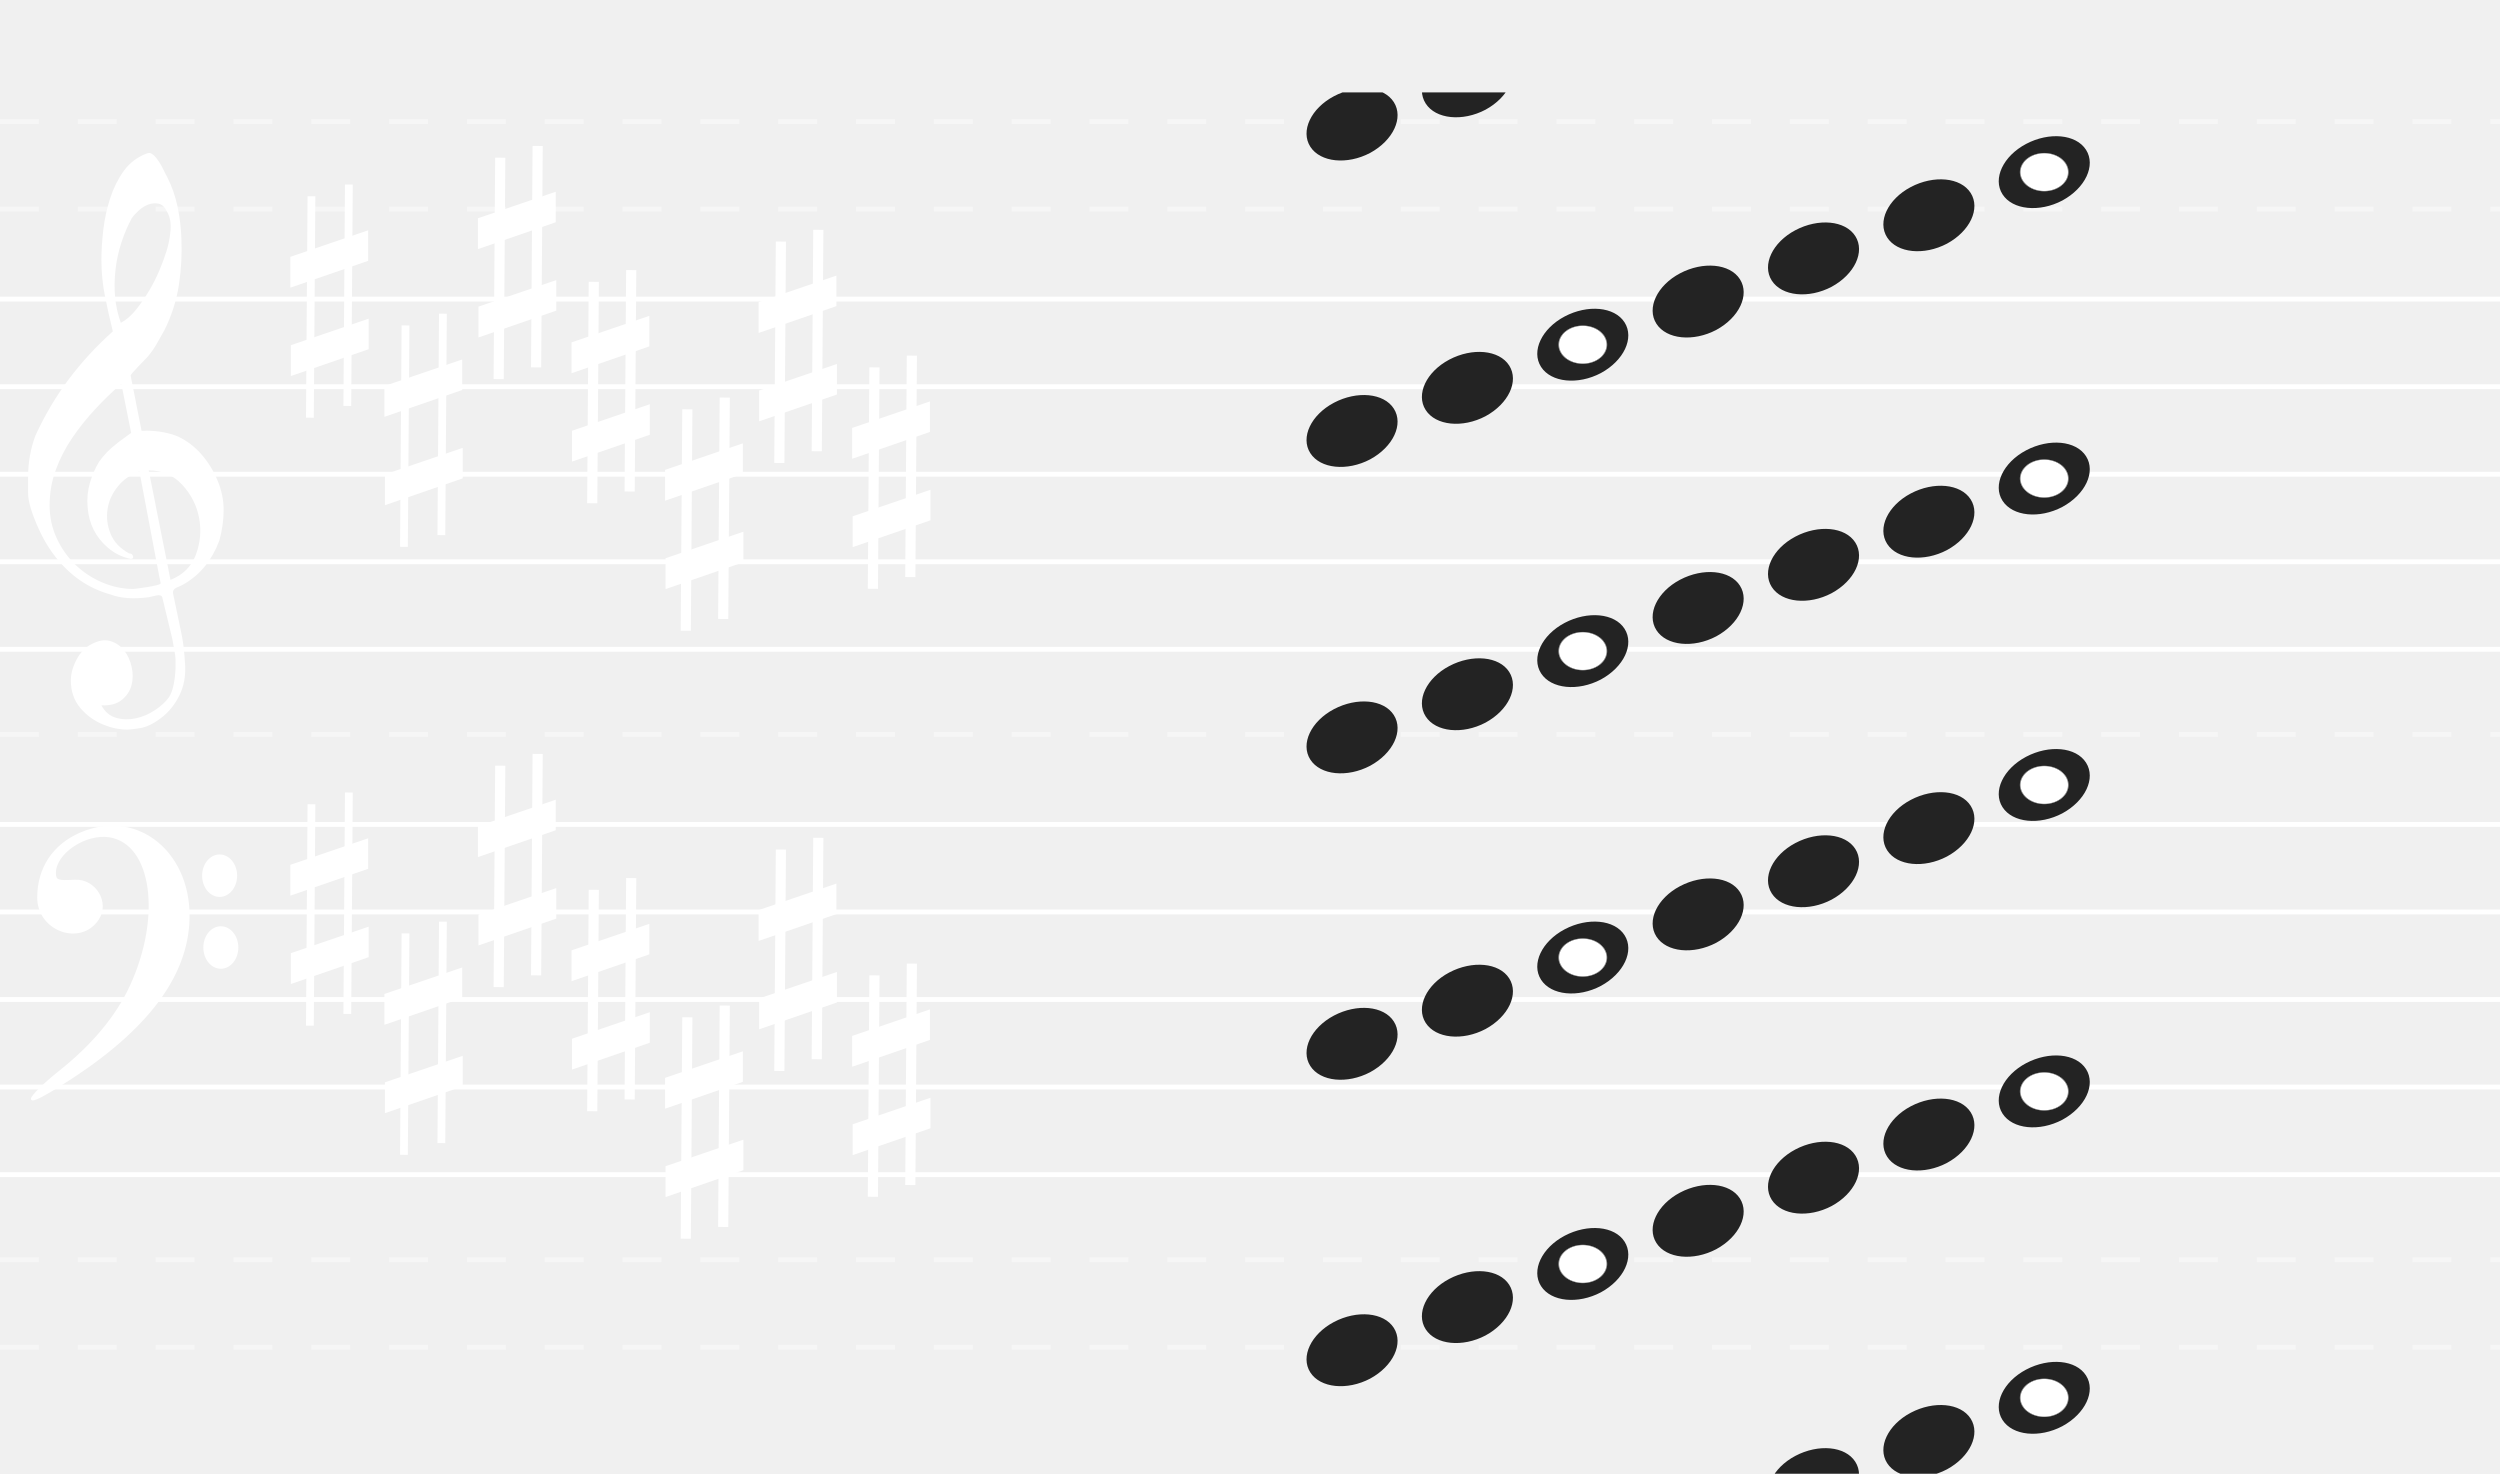
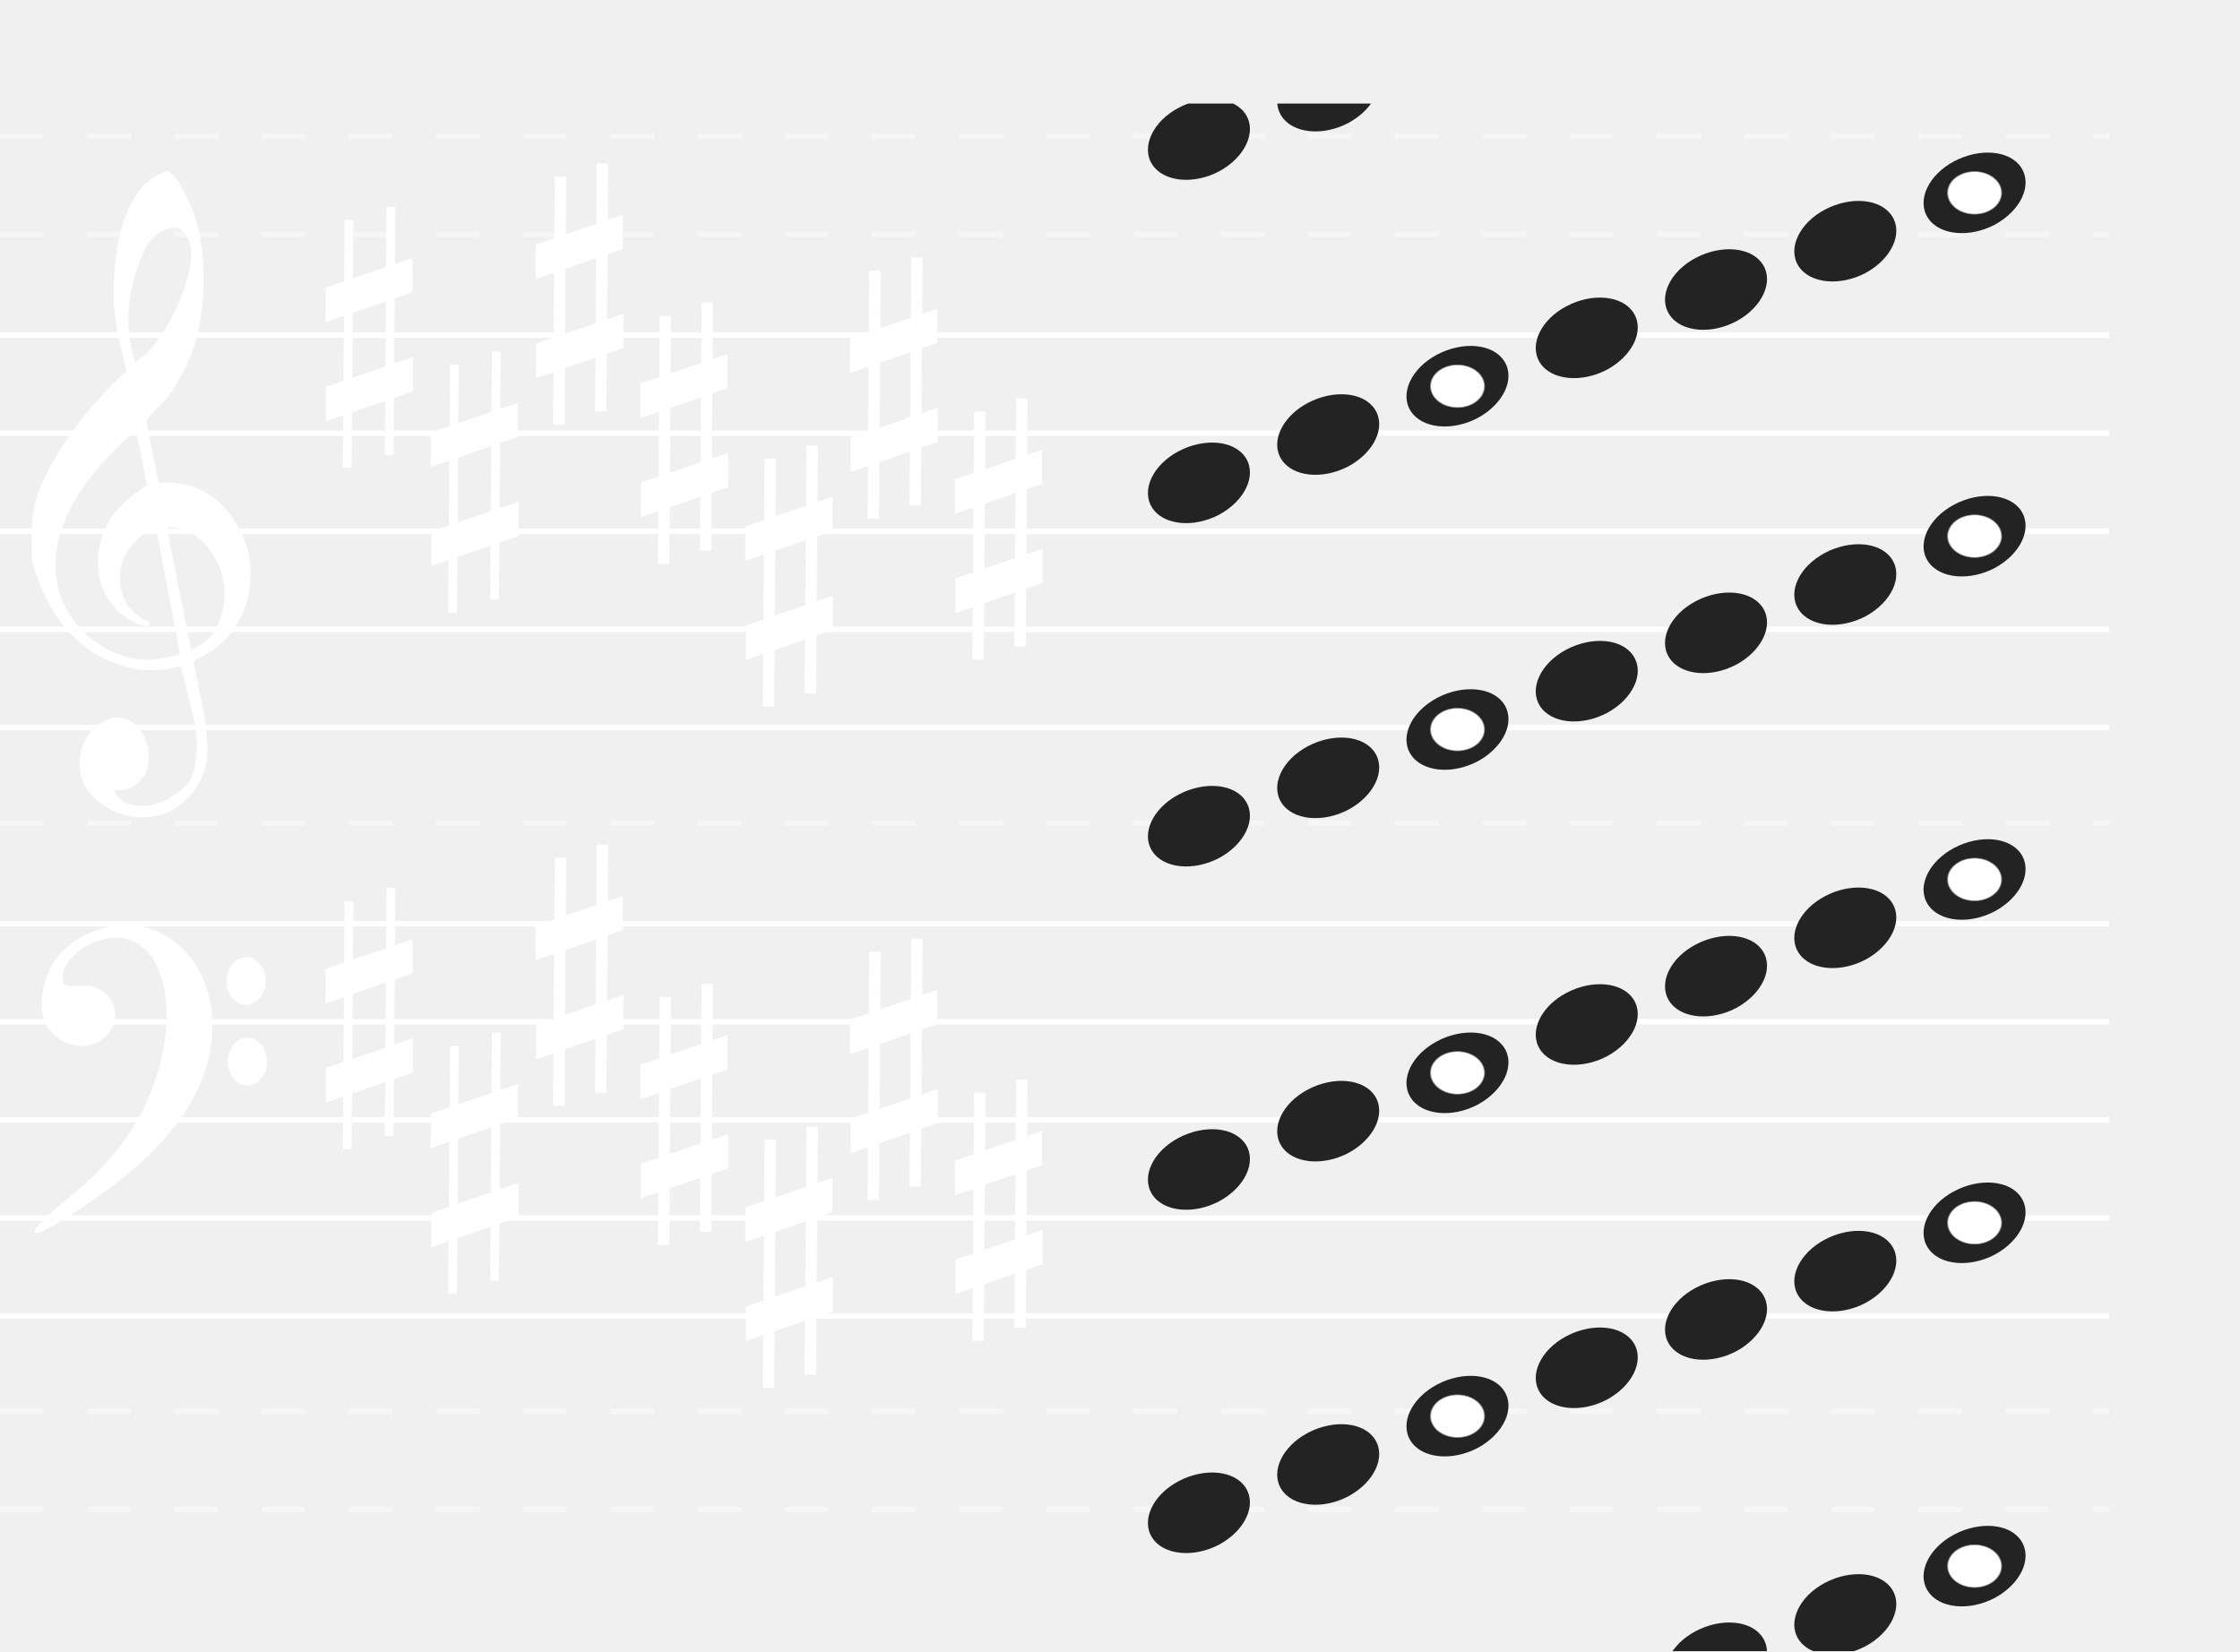
- <svg xmlns="http://www.w3.org/2000/svg" width="514" height="303" viewBox="0 0 514 303" fill="none">
-   <line y1="25" x2="514" y2="25" stroke="white" stroke-opacity="0.4" stroke-dasharray="8 8" />
-   <line y1="43" x2="514" y2="43" stroke="white" stroke-opacity="0.4" stroke-dasharray="8 8" />
-   <path d="M0 61.5H514" stroke="white" />
-   <path d="M0 79.5H514" stroke="white" />
-   <path d="M0 97.5H514" stroke="white" />
-   <path d="M0 115.5H514" stroke="white" />
-   <path d="M0 133.5H514" stroke="white" />
-   <line x1="4.2447e-08" y1="151" x2="514" y2="151" stroke="white" stroke-opacity="0.4" stroke-dasharray="8 8" />
-   <path d="M0 169.5H514" stroke="white" />
-   <path d="M0 187.5H514" stroke="white" />
-   <path d="M0 205.5H514" stroke="white" />
-   <path d="M0 223.5H514" stroke="white" />
-   <path d="M0 241.5H514" stroke="white" />
-   <line x1="4.2447e-08" y1="259" x2="514" y2="259" stroke="white" stroke-opacity="0.4" stroke-dasharray="8 8" />
-   <line x1="4.2447e-08" y1="277" x2="514" y2="277" stroke="white" stroke-opacity="0.4" stroke-dasharray="8 8" />
+ <svg xmlns="http://www.w3.org/2000/svg" width="411" height="303" viewBox="0 0 411 303" fill="none">
+   <line y1="25" x2="387" y2="25" stroke="white" stroke-opacity="0.4" stroke-dasharray="8 8" />
+   <line y1="43" x2="387" y2="43" stroke="white" stroke-opacity="0.4" stroke-dasharray="8 8" />
+   <path d="M0 61.5H387" stroke="white" />
+   <path d="M0 79.5H387" stroke="white" />
+   <path d="M0 97.5H387" stroke="white" />
+   <path d="M0 115.5H387" stroke="white" />
+   <path d="M0 133.5H387" stroke="white" />
+   <line x1="4.2447e-08" y1="151" x2="387" y2="151" stroke="white" stroke-opacity="0.4" stroke-dasharray="8 8" />
+   <path d="M0 169.5H387" stroke="white" />
+   <path d="M0 187.5H387" stroke="white" />
+   <path d="M0 205.5H387" stroke="white" />
+   <path d="M0 223.5H387" stroke="white" />
+   <path d="M0 241.5H387" stroke="white" />
+   <line x1="4.2447e-08" y1="259" x2="387" y2="259" stroke="white" stroke-opacity="0.4" stroke-dasharray="8 8" />
+   <line x1="4.2447e-08" y1="277" x2="387" y2="277" stroke="white" stroke-opacity="0.4" stroke-dasharray="8 8" />
  <path d="M28.663 96.938C26.878 97.542 25.403 98.562 24.238 99.999C23.073 101.435 22.363 103.004 22.108 104.705C21.853 106.406 22.062 108.088 22.736 109.751C23.41 111.414 24.675 112.756 26.532 113.777C26.969 113.777 27.242 113.966 27.352 114.344C27.461 114.721 27.297 114.91 26.86 114.91C25.076 114.533 23.51 113.758 22.162 112.586C19.649 110.431 18.266 107.654 18.011 104.252C17.865 102.551 18.02 100.907 18.475 99.319C18.93 97.731 19.558 96.276 20.36 94.953C21.343 93.555 22.508 92.345 23.856 91.325C23.928 91.249 24.138 91.079 24.484 90.814C24.83 90.55 25.167 90.304 25.494 90.077C25.822 89.851 26.314 89.491 26.969 89L24.948 78.908C23.164 80.457 21.398 82.168 19.65 84.038C17.901 85.91 16.317 87.885 14.897 89.964C13.477 92.043 12.339 94.245 11.483 96.569C10.627 98.894 10.199 101.341 10.199 103.912C10.199 106.293 10.682 108.532 11.647 110.63C12.612 112.728 13.896 114.552 15.498 116.101C17.1 117.651 18.948 118.87 21.043 119.759C23.137 120.647 25.258 121.091 27.406 121.091C27.48 121.091 27.816 121.053 28.417 120.977C29.018 120.902 29.655 120.808 30.329 120.694C31.003 120.581 31.622 120.458 32.186 120.325C32.75 120.193 33.033 120.051 33.033 119.9L32.705 118.313C31.285 110.866 29.937 103.741 28.663 96.938ZM30.575 96.711L35.054 119.22C37.64 118.199 39.387 116.451 40.298 113.975C41.209 111.5 41.417 108.986 40.926 106.435C40.434 103.883 39.278 101.624 37.457 99.659C35.637 97.693 33.342 96.711 30.575 96.711ZM24.839 66.378C25.968 65.772 27.015 64.866 27.98 63.656C28.945 62.447 29.837 61.152 30.657 59.772C31.476 58.393 32.186 56.985 32.787 55.548C33.388 54.112 33.87 52.808 34.234 51.636C34.635 50.389 34.908 48.99 35.054 47.441C35.2 45.891 34.963 44.587 34.344 43.528C33.907 42.584 33.334 42.036 32.623 41.884C31.913 41.733 31.203 41.789 30.493 42.054C29.783 42.319 29.109 42.744 28.471 43.33C27.834 43.916 27.37 44.435 27.079 44.889C26.277 46.363 25.576 48.007 24.976 49.822C24.375 51.636 23.965 53.517 23.747 55.464C23.528 57.41 23.501 59.281 23.665 61.077C23.828 62.872 24.22 64.639 24.839 66.378ZM23.2 68.135C22.581 65.641 22.035 63.193 21.561 60.792C21.088 58.393 20.851 55.926 20.851 53.394C20.851 51.542 20.979 49.51 21.234 47.299C21.489 45.088 21.953 42.933 22.627 40.835C23.3 38.737 24.229 36.857 25.413 35.194C26.596 33.53 28.171 32.321 30.138 31.565C30.32 31.49 30.502 31.452 30.684 31.452C30.939 31.452 31.239 31.603 31.585 31.905C31.931 32.208 32.295 32.652 32.678 33.238C33.06 33.824 33.397 34.428 33.688 35.052C33.979 35.675 34.198 36.101 34.344 36.328C35.327 38.256 36.046 40.306 36.502 42.479C36.957 44.653 37.221 46.817 37.294 48.971C37.439 52.222 37.266 55.435 36.775 58.61C36.283 61.785 35.291 64.885 33.797 67.908C33.288 68.816 32.769 69.732 32.241 70.658C31.713 71.585 31.085 72.482 30.356 73.351C30.211 73.503 29.947 73.777 29.564 74.173C29.181 74.57 28.79 74.977 28.389 75.392C27.989 75.808 27.634 76.196 27.324 76.554C27.015 76.914 26.86 77.131 26.86 77.207L29.099 88.546C29.114 88.621 30.22 88.546 30.22 88.546C32.357 88.574 34.619 88.933 36.584 89.737C38.477 90.644 40.107 91.891 41.473 93.479C42.838 95.067 43.93 96.853 44.75 98.837C45.569 100.821 45.979 102.834 45.979 104.875C45.979 106.916 45.687 108.995 45.105 111.112C43.612 115.119 41.227 118.086 37.949 120.013C37.585 120.24 37.066 120.496 36.392 120.779C35.719 121.062 35.455 121.507 35.6 122.111C36.474 126.23 37.066 129.063 37.376 130.616C37.685 132.168 37.913 134.172 38.058 136.626C38.204 138.973 37.812 141.083 36.884 142.972C35.955 144.868 34.708 146.407 33.142 147.595C31.576 148.789 30.147 149.483 28.854 149.698C27.561 149.906 26.678 150.006 26.205 150.006C24.566 150.006 22.963 149.684 21.398 149.04C19.467 148.289 17.847 147.137 16.536 145.584C15.225 144.031 14.569 142.142 14.569 139.917C14.569 138.515 14.961 137.077 15.744 135.603C16.527 134.129 17.556 133.07 18.83 132.433C20.25 131.675 21.534 131.467 22.681 131.803C23.828 132.147 24.775 132.791 25.522 133.735C26.268 134.68 26.787 135.825 27.079 137.163C27.37 138.508 27.352 139.76 27.024 140.933C26.696 142.107 26.032 143.101 25.03 143.91C24.029 144.725 22.636 145.09 20.851 145.019C21.58 146.378 22.599 147.237 23.91 147.595C25.221 147.959 26.569 147.981 27.952 147.68C29.337 147.38 30.638 146.822 31.858 146.006C33.078 145.198 34.035 144.318 34.726 143.373C35.163 142.693 35.491 141.806 35.71 140.711C35.928 139.61 36.056 138.472 36.092 137.277C36.128 136.089 36.092 135.159 35.983 134.501C35.873 133.835 35.691 132.805 35.436 131.41C34.344 126.838 33.652 123.961 33.36 122.788C33.215 122.414 32.823 122.291 32.186 122.423C31.549 122.556 31.012 122.679 30.575 122.788C27.443 123.21 24.821 123.017 22.709 122.225C19.431 121.318 16.545 119.701 14.05 117.377C11.556 115.053 9.553 112.237 8.042 108.929C6.53 105.622 5.775 103.108 5.775 101.388C5.775 99.669 5.775 98.582 5.775 98.128C5.775 95.067 6.285 92.194 7.304 89.51C9.234 85.314 11.52 81.459 14.16 77.944C16.8 74.429 19.813 71.159 23.2 68.135Z" fill="white" />
  <path d="M49.003 194.808C49.003 197.22 47.391 199.175 45.404 199.175C43.416 199.175 41.805 197.22 41.805 194.808C41.805 192.396 43.416 190.441 45.404 190.441C47.391 190.441 49.003 192.396 49.003 194.808ZM48.754 180.042C48.754 182.454 47.143 184.409 45.155 184.409C43.168 184.409 41.556 182.454 41.556 180.042C41.556 177.63 43.168 175.675 45.155 175.675C47.143 175.675 48.754 177.63 48.754 180.042ZM6.368 225.885C6.368 225.261 8.96 222.695 12.128 220.182C18.939 214.778 23.857 208.867 26.718 202.646C33.279 188.379 31.2 173.504 22.457 172.146C17.621 171.394 11.498 175.482 11.498 179.461C11.498 180.938 11.824 181.057 15.369 180.873C19.707 180.649 22.642 185.54 20.295 189.082C16.585 194.678 7.651 191.463 7.651 184.532C7.651 178.458 10.842 173.623 16.459 171.189C28.479 165.98 39.92 175.583 38.918 190.04C38.097 201.89 29.19 212.956 11.899 223.611C7.797 226.139 6.368 226.726 6.368 225.885Z" fill="white" />
  <path fill-rule="evenodd" clip-rule="evenodd" d="M62.912 85.871L63.233 40.346L64.835 40.359L64.515 85.884L62.912 85.871Z" fill="white" />
  <path d="M59.799 70.975L75.796 65.523L75.796 71.793L59.799 77.311L59.799 70.975Z" fill="white" />
  <path fill-rule="evenodd" clip-rule="evenodd" d="M70.606 83.457L70.926 37.932L72.529 37.945L72.208 83.47L70.606 83.457Z" fill="white" />
  <path d="M59.696 52.806L75.693 47.354L75.693 53.624L59.696 59.142L59.696 52.806Z" fill="white" />
  <path fill-rule="evenodd" clip-rule="evenodd" d="M82.249 112.427L82.57 66.902L84.173 66.915L83.852 112.44L82.249 112.427Z" fill="white" />
  <path d="M79.136 97.531L95.133 92.079L95.133 98.349L79.136 103.867L79.136 97.531Z" fill="white" />
  <path fill-rule="evenodd" clip-rule="evenodd" d="M89.943 110.013L90.264 64.489L91.867 64.502L91.546 110.026L89.943 110.013Z" fill="white" />
  <path d="M79.033 79.362L95.03 73.91L95.03 80.18L79.033 85.698L79.033 79.362Z" fill="white" />
  <path fill-rule="evenodd" clip-rule="evenodd" d="M101.484 77.939L101.805 32.414L103.894 32.431L103.573 77.956L101.484 77.939Z" fill="white" />
  <path d="M98.371 63.042L114.368 57.591L114.368 63.861L98.371 69.379L98.371 63.042Z" fill="white" />
  <path fill-rule="evenodd" clip-rule="evenodd" d="M109.178 75.525L109.498 30L111.588 30.017L111.267 75.542L109.178 75.525Z" fill="white" />
  <path d="M98.267 44.874L114.265 39.422L114.265 45.692L98.267 51.211L98.267 44.874Z" fill="white" />
  <path fill-rule="evenodd" clip-rule="evenodd" d="M120.718 103.46L121.039 57.936L123.128 57.953L122.807 103.477L120.718 103.46Z" fill="white" />
  <path d="M117.605 88.564L133.602 83.112L133.602 89.382L117.605 94.9L117.605 88.564Z" fill="white" />
  <path fill-rule="evenodd" clip-rule="evenodd" d="M128.412 101.046L128.732 55.522L130.821 55.539L130.501 101.063L128.412 101.046Z" fill="white" />
  <path d="M117.501 70.395L133.498 64.944L133.498 71.214L117.501 76.732L117.501 70.395Z" fill="white" />
  <path fill-rule="evenodd" clip-rule="evenodd" d="M139.952 129.671L140.272 84.146L142.362 84.163L142.041 129.688L139.952 129.671Z" fill="white" />
  <path d="M136.839 114.774L152.836 109.323L152.836 115.593L136.839 121.111L136.839 114.774Z" fill="white" />
  <path fill-rule="evenodd" clip-rule="evenodd" d="M147.646 127.256L147.966 81.732L150.056 81.749L149.735 127.274L147.646 127.256Z" fill="white" />
  <path d="M136.735 96.606L152.732 91.154L152.732 97.424L136.735 102.942L136.735 96.606Z" fill="white" />
  <path fill-rule="evenodd" clip-rule="evenodd" d="M159.186 95.183L159.507 49.658L161.596 49.675L161.276 95.2L159.186 95.183Z" fill="white" />
  <path d="M156.074 80.286L172.071 74.835L172.071 81.105L156.074 86.623L156.074 80.286Z" fill="white" />
  <path fill-rule="evenodd" clip-rule="evenodd" d="M166.88 92.769L167.201 47.244L169.29 47.261L168.969 92.786L166.88 92.769Z" fill="white" />
  <path d="M155.97 62.118L171.967 56.666L171.967 62.936L155.97 68.454L155.97 62.118Z" fill="white" />
  <path fill-rule="evenodd" clip-rule="evenodd" d="M178.42 121.049L178.741 75.524L180.83 75.541L180.51 121.066L178.42 121.049Z" fill="white" />
  <path d="M175.308 106.152L191.305 100.7L191.305 106.971L175.308 112.489L175.308 106.152Z" fill="white" />
  <path fill-rule="evenodd" clip-rule="evenodd" d="M186.114 118.635L186.435 73.11L188.524 73.127L188.203 118.652L186.114 118.635Z" fill="white" />
  <path d="M175.204 87.984L191.201 82.532L191.201 88.802L175.204 94.32L175.204 87.984Z" fill="white" />
  <path fill-rule="evenodd" clip-rule="evenodd" d="M62.912 210.871L63.233 165.346L64.835 165.359L64.515 210.884L62.912 210.871Z" fill="white" />
  <path d="M59.799 195.975L75.796 190.523L75.796 196.793L59.799 202.311L59.799 195.975Z" fill="white" />
  <path fill-rule="evenodd" clip-rule="evenodd" d="M70.606 208.457L70.926 162.932L72.529 162.945L72.208 208.47L70.606 208.457Z" fill="white" />
  <path d="M59.696 177.806L75.693 172.354L75.693 178.624L59.696 184.142L59.696 177.806Z" fill="white" />
  <path fill-rule="evenodd" clip-rule="evenodd" d="M82.249 237.427L82.57 191.902L84.173 191.915L83.852 237.44L82.249 237.427Z" fill="white" />
  <path d="M79.136 222.531L95.133 217.079L95.133 223.349L79.136 228.867L79.136 222.531Z" fill="white" />
  <path fill-rule="evenodd" clip-rule="evenodd" d="M89.943 235.013L90.264 189.489L91.867 189.502L91.546 235.026L89.943 235.013Z" fill="white" />
  <path d="M79.033 204.362L95.03 198.91L95.03 205.18L79.033 210.699L79.033 204.362Z" fill="white" />
  <path fill-rule="evenodd" clip-rule="evenodd" d="M101.484 202.939L101.805 157.414L103.894 157.431L103.573 202.956L101.484 202.939Z" fill="white" />
  <path d="M98.371 188.042L114.368 182.591L114.368 188.861L98.371 194.379L98.371 188.042Z" fill="white" />
  <path fill-rule="evenodd" clip-rule="evenodd" d="M109.178 200.525L109.498 155L111.588 155.017L111.267 200.542L109.178 200.525Z" fill="white" />
  <path d="M98.267 169.874L114.265 164.422L114.265 170.692L98.267 176.21L98.267 169.874Z" fill="white" />
  <path fill-rule="evenodd" clip-rule="evenodd" d="M120.718 228.46L121.039 182.936L123.128 182.953L122.807 228.477L120.718 228.46Z" fill="white" />
  <path d="M117.605 213.564L133.602 208.112L133.602 214.382L117.605 219.9L117.605 213.564Z" fill="white" />
  <path fill-rule="evenodd" clip-rule="evenodd" d="M128.412 226.046L128.732 180.522L130.821 180.539L130.501 226.063L128.412 226.046Z" fill="white" />
  <path d="M117.501 195.396L133.498 189.944L133.498 196.214L117.501 201.732L117.501 195.396Z" fill="white" />
  <path fill-rule="evenodd" clip-rule="evenodd" d="M139.952 254.671L140.272 209.146L142.362 209.163L142.041 254.688L139.952 254.671Z" fill="white" />
  <path d="M136.839 239.774L152.836 234.323L152.836 240.593L136.839 246.111L136.839 239.774Z" fill="white" />
  <path fill-rule="evenodd" clip-rule="evenodd" d="M147.646 252.256L147.966 206.732L150.056 206.749L149.735 252.274L147.646 252.256Z" fill="white" />
  <path d="M136.735 221.606L152.732 216.154L152.732 222.424L136.735 227.942L136.735 221.606Z" fill="white" />
  <path fill-rule="evenodd" clip-rule="evenodd" d="M159.186 220.183L159.507 174.658L161.596 174.675L161.276 220.2L159.186 220.183Z" fill="white" />
  <path d="M156.074 205.286L172.071 199.834L172.071 206.105L156.074 211.623L156.074 205.286Z" fill="white" />
  <path fill-rule="evenodd" clip-rule="evenodd" d="M166.88 217.769L167.201 172.244L169.29 172.261L168.969 217.786L166.88 217.769Z" fill="white" />
  <path d="M155.97 187.118L171.967 181.666L171.967 187.936L155.97 193.454L155.97 187.118Z" fill="white" />
  <path fill-rule="evenodd" clip-rule="evenodd" d="M178.42 246.049L178.741 200.524L180.83 200.541L180.51 246.066L178.42 246.049Z" fill="white" />
  <path d="M175.308 231.152L191.305 225.7L191.305 231.971L175.308 237.489L175.308 231.152Z" fill="white" />
  <path fill-rule="evenodd" clip-rule="evenodd" d="M186.114 243.635L186.435 198.11L188.524 198.127L188.203 243.652L186.114 243.635Z" fill="white" />
  <path d="M175.204 212.984L191.201 207.532L191.201 213.802L175.204 219.32L175.204 212.984Z" fill="white" />
  <g clip-path="url(#clip0_25_10169)">
-     <path d="M269.396 30.158C267.333 26.923 269.544 22.274 274.26 19.78C278.977 17.287 284.504 17.759 286.568 20.993C288.631 24.228 286.42 28.878 281.704 31.438C276.987 33.932 271.46 33.392 269.396 30.158Z" fill="#232323" />
-     <path d="M293.116 21.273C291.052 18.039 293.263 13.389 297.98 10.896C302.696 8.402 308.223 8.874 310.287 12.109C312.35 15.343 310.14 19.993 305.423 22.554C300.706 25.047 295.179 24.508 293.116 21.273Z" fill="#232323" />
-     <path d="M269.396 93.162C267.333 89.933 269.544 85.292 274.26 82.802C278.977 80.313 284.504 80.784 286.568 84.013C288.631 87.243 286.42 91.884 281.704 94.441C276.987 96.93 271.46 96.392 269.396 93.162Z" fill="#232323" />
-     <path d="M293.116 84.293C291.052 81.064 293.263 76.422 297.98 73.933C302.696 71.444 308.223 71.915 310.287 75.144C312.35 78.373 310.14 83.015 305.423 85.571C300.706 88.061 295.179 87.522 293.116 84.293Z" fill="#232323" />
-     <path d="M316.835 75.424C314.772 72.194 316.983 67.553 321.699 65.063C326.416 62.574 331.943 63.045 334.006 66.274C336.07 69.504 333.859 74.145 329.142 76.702C324.426 79.191 318.899 78.653 316.835 75.424Z" fill="url(#paint0_radial_25_10169)" />
-     <path d="M340.555 66.554C338.491 63.325 340.702 58.683 345.419 56.194C350.135 53.705 355.662 54.176 357.726 57.405C359.789 60.634 357.579 65.276 352.862 67.832C348.145 70.321 342.618 69.783 340.555 66.554Z" fill="#232323" />
-     <path d="M364.274 57.684C362.211 54.455 364.421 49.813 369.138 47.324C373.855 44.835 379.382 45.306 381.445 48.535C383.509 51.764 381.298 56.406 376.581 58.962C371.865 61.452 366.338 60.913 364.274 57.684Z" fill="#232323" />
-     <path d="M387.994 48.815C385.93 45.586 388.141 40.944 392.858 38.455C397.574 35.966 403.101 36.437 405.165 39.666C407.228 42.895 405.018 47.537 400.301 50.093C395.584 52.582 390.057 52.044 387.994 48.815Z" fill="#232323" />
-     <path d="M411.713 39.945C409.65 36.716 411.86 32.074 416.577 29.585C421.294 27.096 426.821 27.567 428.884 30.796C430.948 34.025 428.737 38.667 424.02 41.223C419.304 43.713 413.777 43.174 411.713 39.945Z" fill="url(#paint1_radial_25_10169)" />
-     <path d="M269.396 156.163C267.333 152.933 269.544 148.292 274.26 145.802C278.977 143.313 284.504 143.784 286.568 147.013C288.631 150.242 286.42 154.884 281.704 157.441C276.987 159.93 271.46 159.392 269.396 156.163Z" fill="#232323" />
-     <path d="M293.116 147.293C291.052 144.064 293.263 139.422 297.98 136.933C302.696 134.444 308.223 134.915 310.287 138.144C312.35 141.373 310.14 146.015 305.423 148.571C300.706 151.06 295.179 150.522 293.116 147.293Z" fill="#232323" />
-     <path d="M316.835 138.424C314.772 135.194 316.983 130.553 321.699 128.063C326.416 125.574 331.943 126.045 334.006 129.274C336.07 132.503 333.859 137.145 329.142 139.702C324.426 142.191 318.899 141.653 316.835 138.424Z" fill="url(#paint2_radial_25_10169)" />
-     <path d="M340.555 129.554C338.491 126.325 340.702 121.683 345.419 119.194C350.135 116.705 355.662 117.176 357.726 120.405C359.789 123.634 357.579 128.276 352.862 130.832C348.145 133.321 342.618 132.783 340.555 129.554Z" fill="#232323" />
-     <path d="M364.274 120.684C362.211 117.455 364.421 112.813 369.138 110.324C373.855 107.835 379.382 108.306 381.445 111.535C383.509 114.764 381.298 119.406 376.581 121.962C371.865 124.452 366.338 123.913 364.274 120.684Z" fill="#232323" />
-     <path d="M387.994 111.815C385.93 108.586 388.141 103.944 392.858 101.455C397.574 98.966 403.101 99.437 405.165 102.666C407.228 105.895 405.018 110.537 400.301 113.093C395.584 115.582 390.057 115.044 387.994 111.815Z" fill="#232323" />
-     <path d="M411.713 102.945C409.65 99.716 411.86 95.074 416.577 92.585C421.294 90.096 426.821 90.567 428.884 93.796C430.948 97.025 428.737 101.667 424.02 104.223C419.304 106.713 413.777 106.174 411.713 102.945Z" fill="url(#paint3_radial_25_10169)" />
-     <path d="M269.396 219.163C267.333 215.933 269.544 211.292 274.26 208.802C278.977 206.313 284.504 206.784 286.568 210.013C288.631 213.242 286.42 217.884 281.704 220.441C276.987 222.93 271.46 222.392 269.396 219.163Z" fill="#232323" />
-     <path d="M293.116 210.293C291.052 207.064 293.263 202.422 297.98 199.933C302.696 197.444 308.223 197.915 310.287 201.144C312.35 204.373 310.14 209.015 305.423 211.571C300.706 214.06 295.179 213.522 293.116 210.293Z" fill="#232323" />
-     <path d="M316.835 201.424C314.772 198.194 316.983 193.553 321.699 191.063C326.416 188.574 331.943 189.045 334.006 192.274C336.07 195.503 333.859 200.145 329.142 202.702C324.426 205.191 318.899 204.653 316.835 201.424Z" fill="url(#paint4_radial_25_10169)" />
-     <path d="M340.555 192.554C338.491 189.325 340.702 184.683 345.419 182.194C350.135 179.705 355.662 180.176 357.726 183.405C359.789 186.634 357.579 191.276 352.862 193.832C348.145 196.321 342.618 195.783 340.555 192.554Z" fill="#232323" />
-     <path d="M364.274 183.684C362.211 180.455 364.421 175.813 369.138 173.324C373.855 170.835 379.382 171.306 381.445 174.535C383.509 177.764 381.298 182.406 376.581 184.962C371.865 187.452 366.338 186.913 364.274 183.684Z" fill="#232323" />
-     <path d="M387.994 174.815C385.93 171.586 388.141 166.944 392.858 164.455C397.574 161.966 403.101 162.437 405.165 165.666C407.228 168.895 405.018 173.537 400.301 176.093C395.584 178.582 390.057 178.044 387.994 174.815Z" fill="#232323" />
-     <path d="M411.713 165.945C409.65 162.716 411.86 158.074 416.577 155.585C421.294 153.096 426.821 153.567 428.884 156.796C430.948 160.025 428.737 164.667 424.02 167.223C419.304 169.713 413.777 169.174 411.713 165.945Z" fill="url(#paint5_radial_25_10169)" />
-     <path d="M269.396 282.163C267.333 278.933 269.544 274.292 274.26 271.802C278.977 269.313 284.504 269.784 286.568 273.013C288.631 276.242 286.42 280.884 281.704 283.441C276.987 285.93 271.46 285.392 269.396 282.163Z" fill="#232323" />
-     <path d="M293.116 273.293C291.052 270.064 293.263 265.422 297.98 262.933C302.696 260.444 308.223 260.915 310.287 264.144C312.35 267.373 310.14 272.015 305.423 274.571C300.706 277.06 295.179 276.522 293.116 273.293Z" fill="#232323" />
-     <path d="M316.835 264.424C314.772 261.194 316.983 256.553 321.699 254.063C326.416 251.574 331.943 252.045 334.006 255.274C336.07 258.503 333.859 263.145 329.142 265.702C324.426 268.191 318.899 267.653 316.835 264.424Z" fill="url(#paint6_radial_25_10169)" />
-     <path d="M340.555 255.554C338.491 252.325 340.702 247.683 345.419 245.194C350.135 242.705 355.662 243.176 357.726 246.405C359.789 249.634 357.579 254.276 352.862 256.832C348.145 259.321 342.618 258.783 340.555 255.554Z" fill="#232323" />
-     <path d="M364.274 246.684C362.211 243.455 364.421 238.813 369.138 236.324C373.855 233.835 379.382 234.306 381.445 237.535C383.509 240.764 381.298 245.406 376.581 247.962C371.865 250.452 366.338 249.913 364.274 246.684Z" fill="#232323" />
-     <path d="M387.994 237.815C385.93 234.586 388.141 229.944 392.858 227.455C397.574 224.966 403.101 225.437 405.165 228.666C407.228 231.895 405.018 236.537 400.301 239.093C395.584 241.582 390.057 241.044 387.994 237.815Z" fill="#232323" />
-     <path d="M411.713 228.945C409.65 225.716 411.86 221.074 416.577 218.585C421.294 216.096 426.821 216.567 428.884 219.796C430.948 223.025 428.737 227.667 424.02 230.223C419.304 232.713 413.777 232.174 411.713 228.945Z" fill="url(#paint7_radial_25_10169)" />
-     <path d="M364.274 309.684C362.211 306.455 364.421 301.813 369.138 299.324C373.855 296.835 379.382 297.306 381.445 300.535C383.509 303.764 381.298 308.406 376.581 310.962C371.865 313.452 366.338 312.913 364.274 309.684Z" fill="#232323" />
-     <path d="M387.994 300.815C385.93 297.586 388.141 292.944 392.858 290.455C397.574 287.966 403.101 288.437 405.165 291.666C407.228 294.895 405.018 299.537 400.301 302.093C395.584 304.582 390.057 304.044 387.994 300.815Z" fill="#232323" />
-     <path d="M411.713 291.945C409.65 288.716 411.86 284.074 416.577 281.585C421.294 279.096 426.821 279.567 428.884 282.796C430.948 286.025 428.737 290.667 424.02 293.223C419.304 295.713 413.777 295.174 411.713 291.945Z" fill="url(#paint8_radial_25_10169)" />
+     <path d="M211.396 30.158C209.333 26.923 211.544 22.274 216.26 19.78C220.977 17.287 226.504 17.759 228.568 20.993C230.631 24.228 228.42 28.878 223.704 31.438C218.987 33.932 213.46 33.392 211.396 30.158Z" fill="#232323" />
+     <path d="M235.116 21.273C233.052 18.039 235.263 13.389 239.98 10.896C244.696 8.402 250.223 8.874 252.287 12.109C254.35 15.343 252.14 19.993 247.423 22.554C242.706 25.047 237.179 24.508 235.116 21.273Z" fill="#232323" />
+     <path d="M211.396 93.162C209.333 89.933 211.544 85.292 216.26 82.802C220.977 80.313 226.504 80.784 228.568 84.013C230.631 87.243 228.42 91.884 223.704 94.441C218.987 96.93 213.46 96.392 211.396 93.162Z" fill="#232323" />
+     <path d="M235.116 84.293C233.052 81.064 235.263 76.422 239.98 73.933C244.696 71.444 250.223 71.915 252.287 75.144C254.35 78.373 252.14 83.015 247.423 85.571C242.706 88.061 237.179 87.522 235.116 84.293Z" fill="#232323" />
+     <path d="M258.835 75.424C256.772 72.194 258.983 67.553 263.699 65.063C268.416 62.574 273.943 63.045 276.006 66.274C278.07 69.504 275.859 74.145 271.142 76.702C266.426 79.191 260.899 78.653 258.835 75.424Z" fill="url(#paint0_radial_25_10169)" />
+     <path d="M282.555 66.554C280.491 63.325 282.702 58.683 287.419 56.194C292.135 53.705 297.662 54.176 299.726 57.405C301.789 60.634 299.579 65.276 294.862 67.832C290.145 70.321 284.618 69.783 282.555 66.554Z" fill="#232323" />
+     <path d="M306.274 57.684C304.211 54.455 306.421 49.813 311.138 47.324C315.855 44.835 321.382 45.306 323.445 48.535C325.509 51.764 323.298 56.406 318.581 58.962C313.865 61.452 308.338 60.913 306.274 57.684Z" fill="#232323" />
+     <path d="M329.994 48.815C327.93 45.586 330.141 40.944 334.858 38.455C339.574 35.966 345.101 36.437 347.165 39.666C349.228 42.895 347.018 47.537 342.301 50.093C337.584 52.582 332.057 52.044 329.994 48.815Z" fill="#232323" />
+     <path d="M353.713 39.945C351.65 36.716 353.86 32.074 358.577 29.585C363.294 27.096 368.821 27.567 370.884 30.796C372.948 34.025 370.737 38.667 366.02 41.223C361.304 43.713 355.777 43.174 353.713 39.945Z" fill="url(#paint1_radial_25_10169)" />
+     <path d="M211.396 156.163C209.333 152.933 211.544 148.292 216.26 145.802C220.977 143.313 226.504 143.784 228.568 147.013C230.631 150.242 228.42 154.884 223.704 157.441C218.987 159.93 213.46 159.392 211.396 156.163Z" fill="#232323" />
+     <path d="M235.116 147.293C233.052 144.064 235.263 139.422 239.98 136.933C244.696 134.444 250.223 134.915 252.287 138.144C254.35 141.373 252.14 146.015 247.423 148.571C242.706 151.06 237.179 150.522 235.116 147.293Z" fill="#232323" />
+     <path d="M258.835 138.424C256.772 135.194 258.983 130.553 263.699 128.063C268.416 125.574 273.943 126.045 276.006 129.274C278.07 132.503 275.859 137.145 271.142 139.702C266.426 142.191 260.899 141.653 258.835 138.424Z" fill="url(#paint2_radial_25_10169)" />
+     <path d="M282.555 129.554C280.491 126.325 282.702 121.683 287.419 119.194C292.135 116.705 297.662 117.176 299.726 120.405C301.789 123.634 299.579 128.276 294.862 130.832C290.145 133.321 284.618 132.783 282.555 129.554Z" fill="#232323" />
+     <path d="M306.274 120.684C304.211 117.455 306.421 112.813 311.138 110.324C315.855 107.835 321.382 108.306 323.445 111.535C325.509 114.764 323.298 119.406 318.581 121.962C313.865 124.452 308.338 123.913 306.274 120.684Z" fill="#232323" />
+     <path d="M329.994 111.815C327.93 108.586 330.141 103.944 334.858 101.455C339.574 98.966 345.101 99.437 347.165 102.666C349.228 105.895 347.018 110.537 342.301 113.093C337.584 115.582 332.057 115.044 329.994 111.815Z" fill="#232323" />
+     <path d="M353.713 102.945C351.65 99.716 353.86 95.074 358.577 92.585C363.294 90.096 368.821 90.567 370.884 93.796C372.948 97.025 370.737 101.667 366.02 104.223C361.304 106.713 355.777 106.174 353.713 102.945Z" fill="url(#paint3_radial_25_10169)" />
+     <path d="M211.396 219.163C209.333 215.933 211.544 211.292 216.26 208.802C220.977 206.313 226.504 206.784 228.568 210.013C230.631 213.242 228.42 217.884 223.704 220.441C218.987 222.93 213.46 222.392 211.396 219.163Z" fill="#232323" />
+     <path d="M235.116 210.293C233.052 207.064 235.263 202.422 239.98 199.933C244.696 197.444 250.223 197.915 252.287 201.144C254.35 204.373 252.14 209.015 247.423 211.571C242.706 214.06 237.179 213.522 235.116 210.293Z" fill="#232323" />
+     <path d="M258.835 201.424C256.772 198.194 258.983 193.553 263.699 191.063C268.416 188.574 273.943 189.045 276.006 192.274C278.07 195.503 275.859 200.145 271.142 202.702C266.426 205.191 260.899 204.653 258.835 201.424Z" fill="url(#paint4_radial_25_10169)" />
+     <path d="M282.555 192.554C280.491 189.325 282.702 184.683 287.419 182.194C292.135 179.705 297.662 180.176 299.726 183.405C301.789 186.634 299.579 191.276 294.862 193.832C290.145 196.321 284.618 195.783 282.555 192.554Z" fill="#232323" />
+     <path d="M306.274 183.684C304.211 180.455 306.421 175.813 311.138 173.324C315.855 170.835 321.382 171.306 323.445 174.535C325.509 177.764 323.298 182.406 318.581 184.962C313.865 187.452 308.338 186.913 306.274 183.684Z" fill="#232323" />
+     <path d="M329.994 174.815C327.93 171.586 330.141 166.944 334.858 164.455C339.574 161.966 345.101 162.437 347.165 165.666C349.228 168.895 347.018 173.537 342.301 176.093C337.584 178.582 332.057 178.044 329.994 174.815Z" fill="#232323" />
+     <path d="M353.713 165.945C351.65 162.716 353.86 158.074 358.577 155.585C363.294 153.096 368.821 153.567 370.884 156.796C372.948 160.025 370.737 164.667 366.02 167.223C361.304 169.713 355.777 169.174 353.713 165.945Z" fill="url(#paint5_radial_25_10169)" />
+     <path d="M211.396 282.163C209.333 278.933 211.544 274.292 216.26 271.802C220.977 269.313 226.504 269.784 228.568 273.013C230.631 276.242 228.42 280.884 223.704 283.441C218.987 285.93 213.46 285.392 211.396 282.163Z" fill="#232323" />
+     <path d="M235.116 273.293C233.052 270.064 235.263 265.422 239.98 262.933C244.696 260.444 250.223 260.915 252.287 264.144C254.35 267.373 252.14 272.015 247.423 274.571C242.706 277.06 237.179 276.522 235.116 273.293Z" fill="#232323" />
+     <path d="M258.835 264.424C256.772 261.194 258.983 256.553 263.699 254.063C268.416 251.574 273.943 252.045 276.006 255.274C278.07 258.503 275.859 263.145 271.142 265.702C266.426 268.191 260.899 267.653 258.835 264.424Z" fill="url(#paint6_radial_25_10169)" />
+     <path d="M282.555 255.554C280.491 252.325 282.702 247.683 287.419 245.194C292.135 242.705 297.662 243.176 299.726 246.405C301.789 249.634 299.579 254.276 294.862 256.832C290.145 259.321 284.618 258.783 282.555 255.554Z" fill="#232323" />
+     <path d="M306.274 246.684C304.211 243.455 306.421 238.813 311.138 236.324C315.855 233.835 321.382 234.306 323.445 237.535C325.509 240.764 323.298 245.406 318.581 247.962C313.865 250.452 308.338 249.913 306.274 246.684Z" fill="#232323" />
+     <path d="M329.994 237.815C327.93 234.586 330.141 229.944 334.858 227.455C339.574 224.966 345.101 225.437 347.165 228.666C349.228 231.895 347.018 236.537 342.301 239.093C337.584 241.582 332.057 241.044 329.994 237.815Z" fill="#232323" />
+     <path d="M353.713 228.945C351.65 225.716 353.86 221.074 358.577 218.585C363.294 216.096 368.821 216.567 370.884 219.796C372.948 223.025 370.737 227.667 366.02 230.223C361.304 232.713 355.777 232.174 353.713 228.945Z" fill="url(#paint7_radial_25_10169)" />
+     <path d="M306.274 309.684C304.211 306.455 306.421 301.813 311.138 299.324C315.855 296.835 321.382 297.306 323.445 300.535C325.509 303.764 323.298 308.406 318.581 310.962C313.865 313.452 308.338 312.913 306.274 309.684Z" fill="#232323" />
+     <path d="M329.994 300.815C327.93 297.586 330.141 292.944 334.858 290.455C339.574 287.966 345.101 288.437 347.165 291.666C349.228 294.895 347.018 299.537 342.301 302.093C337.584 304.582 332.057 304.044 329.994 300.815Z" fill="#232323" />
+     <path d="M353.713 291.945C351.65 288.716 353.86 284.074 358.577 281.585C363.294 279.096 368.821 279.567 370.884 282.796C372.948 286.025 370.737 290.667 366.02 293.223C361.304 295.713 355.777 295.174 353.713 291.945Z" fill="url(#paint8_radial_25_10169)" />
  </g>
  <defs>
-     <radialGradient id="paint0_radial_25_10169" cx="0" cy="0" r="1" gradientUnits="userSpaceOnUse" gradientTransform="translate(325.421 70.8696) rotate(90) scale(7.3913 9.35976)">
+     <radialGradient id="paint0_radial_25_10169" cx="0" cy="0" r="1" gradientUnits="userSpaceOnUse" gradientTransform="translate(267.421 70.8696) rotate(90) scale(7.3913 9.35976)">
      <stop offset="0.51" stop-color="white" />
      <stop offset="0.547" stop-color="#232323" />
    </radialGradient>
-     <radialGradient id="paint1_radial_25_10169" cx="0" cy="0" r="1" gradientUnits="userSpaceOnUse" gradientTransform="translate(420.299 35.3913) rotate(90) scale(7.3913 9.35976)">
+     <radialGradient id="paint1_radial_25_10169" cx="0" cy="0" r="1" gradientUnits="userSpaceOnUse" gradientTransform="translate(362.299 35.3913) rotate(90) scale(7.3913 9.35976)">
      <stop offset="0.51" stop-color="white" />
      <stop offset="0.547" stop-color="#232323" />
    </radialGradient>
-     <radialGradient id="paint2_radial_25_10169" cx="0" cy="0" r="1" gradientUnits="userSpaceOnUse" gradientTransform="translate(325.421 133.87) rotate(90) scale(7.3913 9.35976)">
+     <radialGradient id="paint2_radial_25_10169" cx="0" cy="0" r="1" gradientUnits="userSpaceOnUse" gradientTransform="translate(267.421 133.87) rotate(90) scale(7.3913 9.35976)">
      <stop offset="0.51" stop-color="white" />
      <stop offset="0.547" stop-color="#232323" />
    </radialGradient>
-     <radialGradient id="paint3_radial_25_10169" cx="0" cy="0" r="1" gradientUnits="userSpaceOnUse" gradientTransform="translate(420.299 98.3913) rotate(90) scale(7.3913 9.35976)">
+     <radialGradient id="paint3_radial_25_10169" cx="0" cy="0" r="1" gradientUnits="userSpaceOnUse" gradientTransform="translate(362.299 98.3913) rotate(90) scale(7.3913 9.35976)">
      <stop offset="0.51" stop-color="white" />
      <stop offset="0.547" stop-color="#232323" />
    </radialGradient>
-     <radialGradient id="paint4_radial_25_10169" cx="0" cy="0" r="1" gradientUnits="userSpaceOnUse" gradientTransform="translate(325.421 196.87) rotate(90) scale(7.3913 9.35976)">
+     <radialGradient id="paint4_radial_25_10169" cx="0" cy="0" r="1" gradientUnits="userSpaceOnUse" gradientTransform="translate(267.421 196.87) rotate(90) scale(7.3913 9.35976)">
      <stop offset="0.51" stop-color="white" />
      <stop offset="0.547" stop-color="#232323" />
    </radialGradient>
-     <radialGradient id="paint5_radial_25_10169" cx="0" cy="0" r="1" gradientUnits="userSpaceOnUse" gradientTransform="translate(420.299 161.391) rotate(90) scale(7.3913 9.35976)">
+     <radialGradient id="paint5_radial_25_10169" cx="0" cy="0" r="1" gradientUnits="userSpaceOnUse" gradientTransform="translate(362.299 161.391) rotate(90) scale(7.3913 9.35976)">
      <stop offset="0.51" stop-color="white" />
      <stop offset="0.547" stop-color="#232323" />
    </radialGradient>
-     <radialGradient id="paint6_radial_25_10169" cx="0" cy="0" r="1" gradientUnits="userSpaceOnUse" gradientTransform="translate(325.421 259.87) rotate(90) scale(7.3913 9.35976)">
+     <radialGradient id="paint6_radial_25_10169" cx="0" cy="0" r="1" gradientUnits="userSpaceOnUse" gradientTransform="translate(267.421 259.87) rotate(90) scale(7.3913 9.35976)">
      <stop offset="0.51" stop-color="white" />
      <stop offset="0.547" stop-color="#232323" />
    </radialGradient>
-     <radialGradient id="paint7_radial_25_10169" cx="0" cy="0" r="1" gradientUnits="userSpaceOnUse" gradientTransform="translate(420.299 224.391) rotate(90) scale(7.3913 9.35976)">
+     <radialGradient id="paint7_radial_25_10169" cx="0" cy="0" r="1" gradientUnits="userSpaceOnUse" gradientTransform="translate(362.299 224.391) rotate(90) scale(7.3913 9.35976)">
      <stop offset="0.51" stop-color="white" />
      <stop offset="0.547" stop-color="#232323" />
    </radialGradient>
-     <radialGradient id="paint8_radial_25_10169" cx="0" cy="0" r="1" gradientUnits="userSpaceOnUse" gradientTransform="translate(420.299 287.391) rotate(90) scale(7.3913 9.35976)">
+     <radialGradient id="paint8_radial_25_10169" cx="0" cy="0" r="1" gradientUnits="userSpaceOnUse" gradientTransform="translate(362.299 287.391) rotate(90) scale(7.3913 9.35976)">
      <stop offset="0.51" stop-color="white" />
      <stop offset="0.547" stop-color="#232323" />
    </radialGradient>
    <clipPath id="clip0_25_10169">
-       <rect width="306" height="284" fill="white" transform="translate(208 19)" />
+       <rect width="174" height="284" fill="white" transform="translate(208 19)" />
    </clipPath>
  </defs>
</svg>
